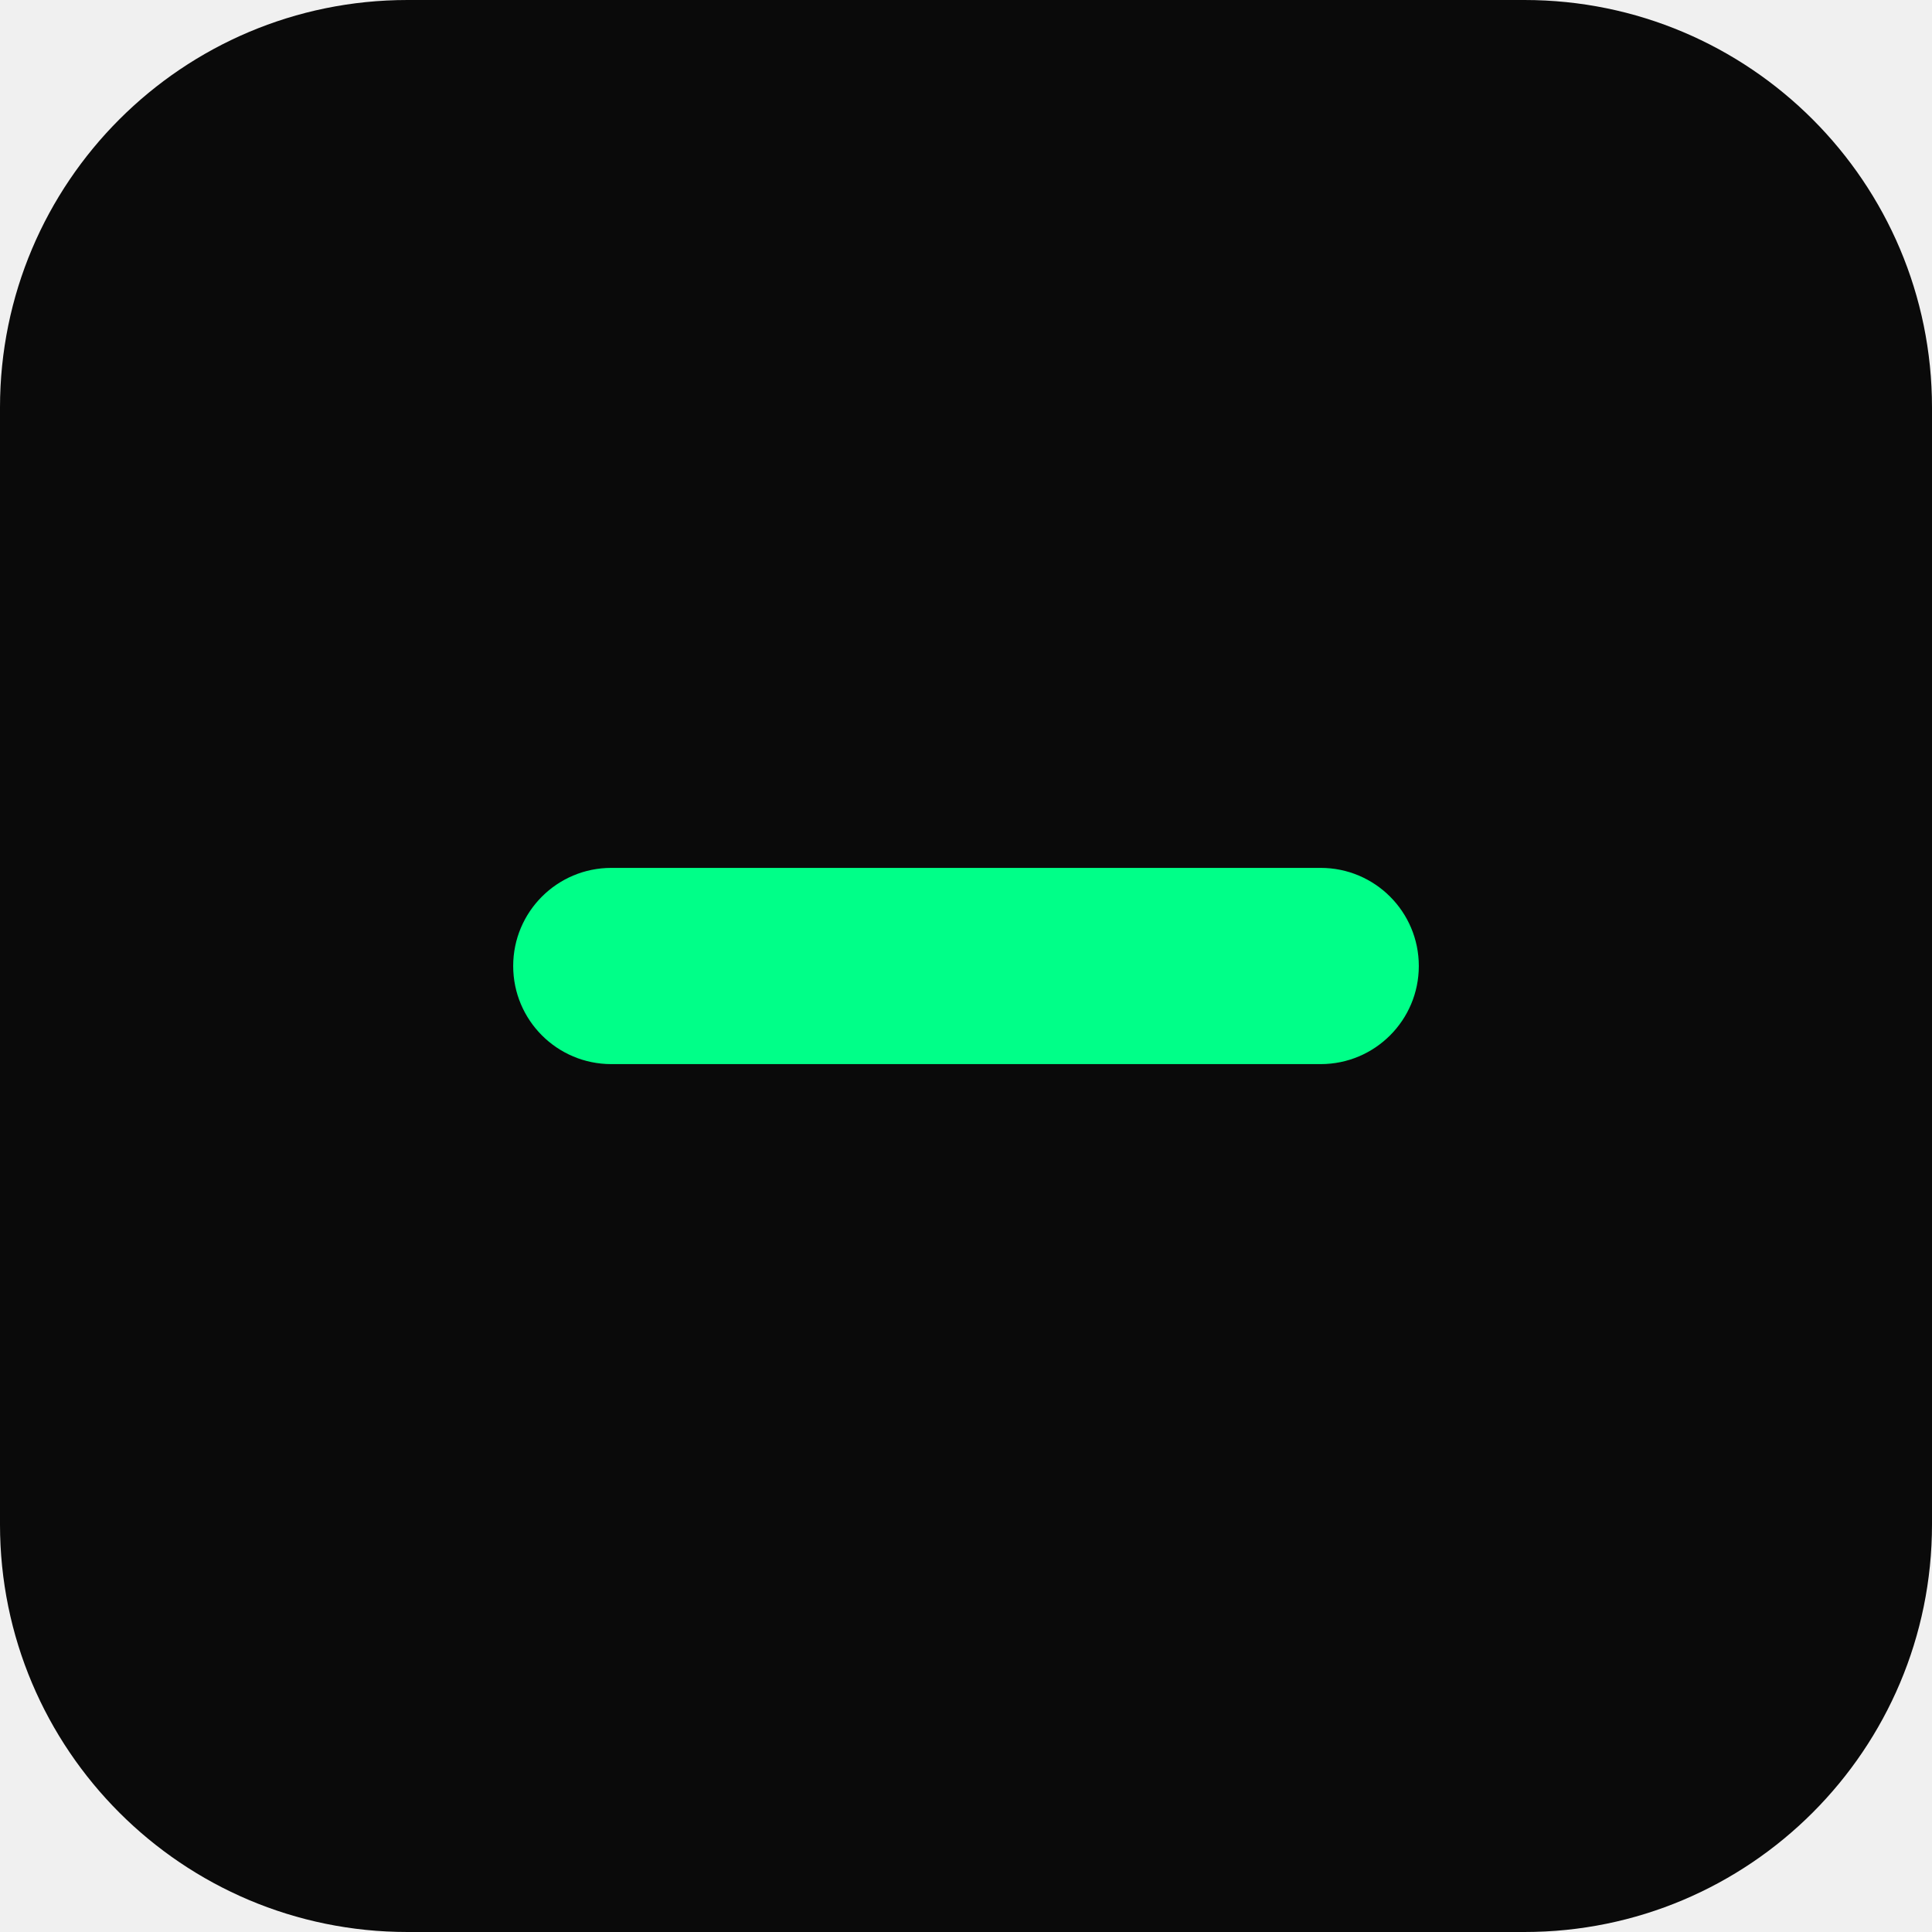
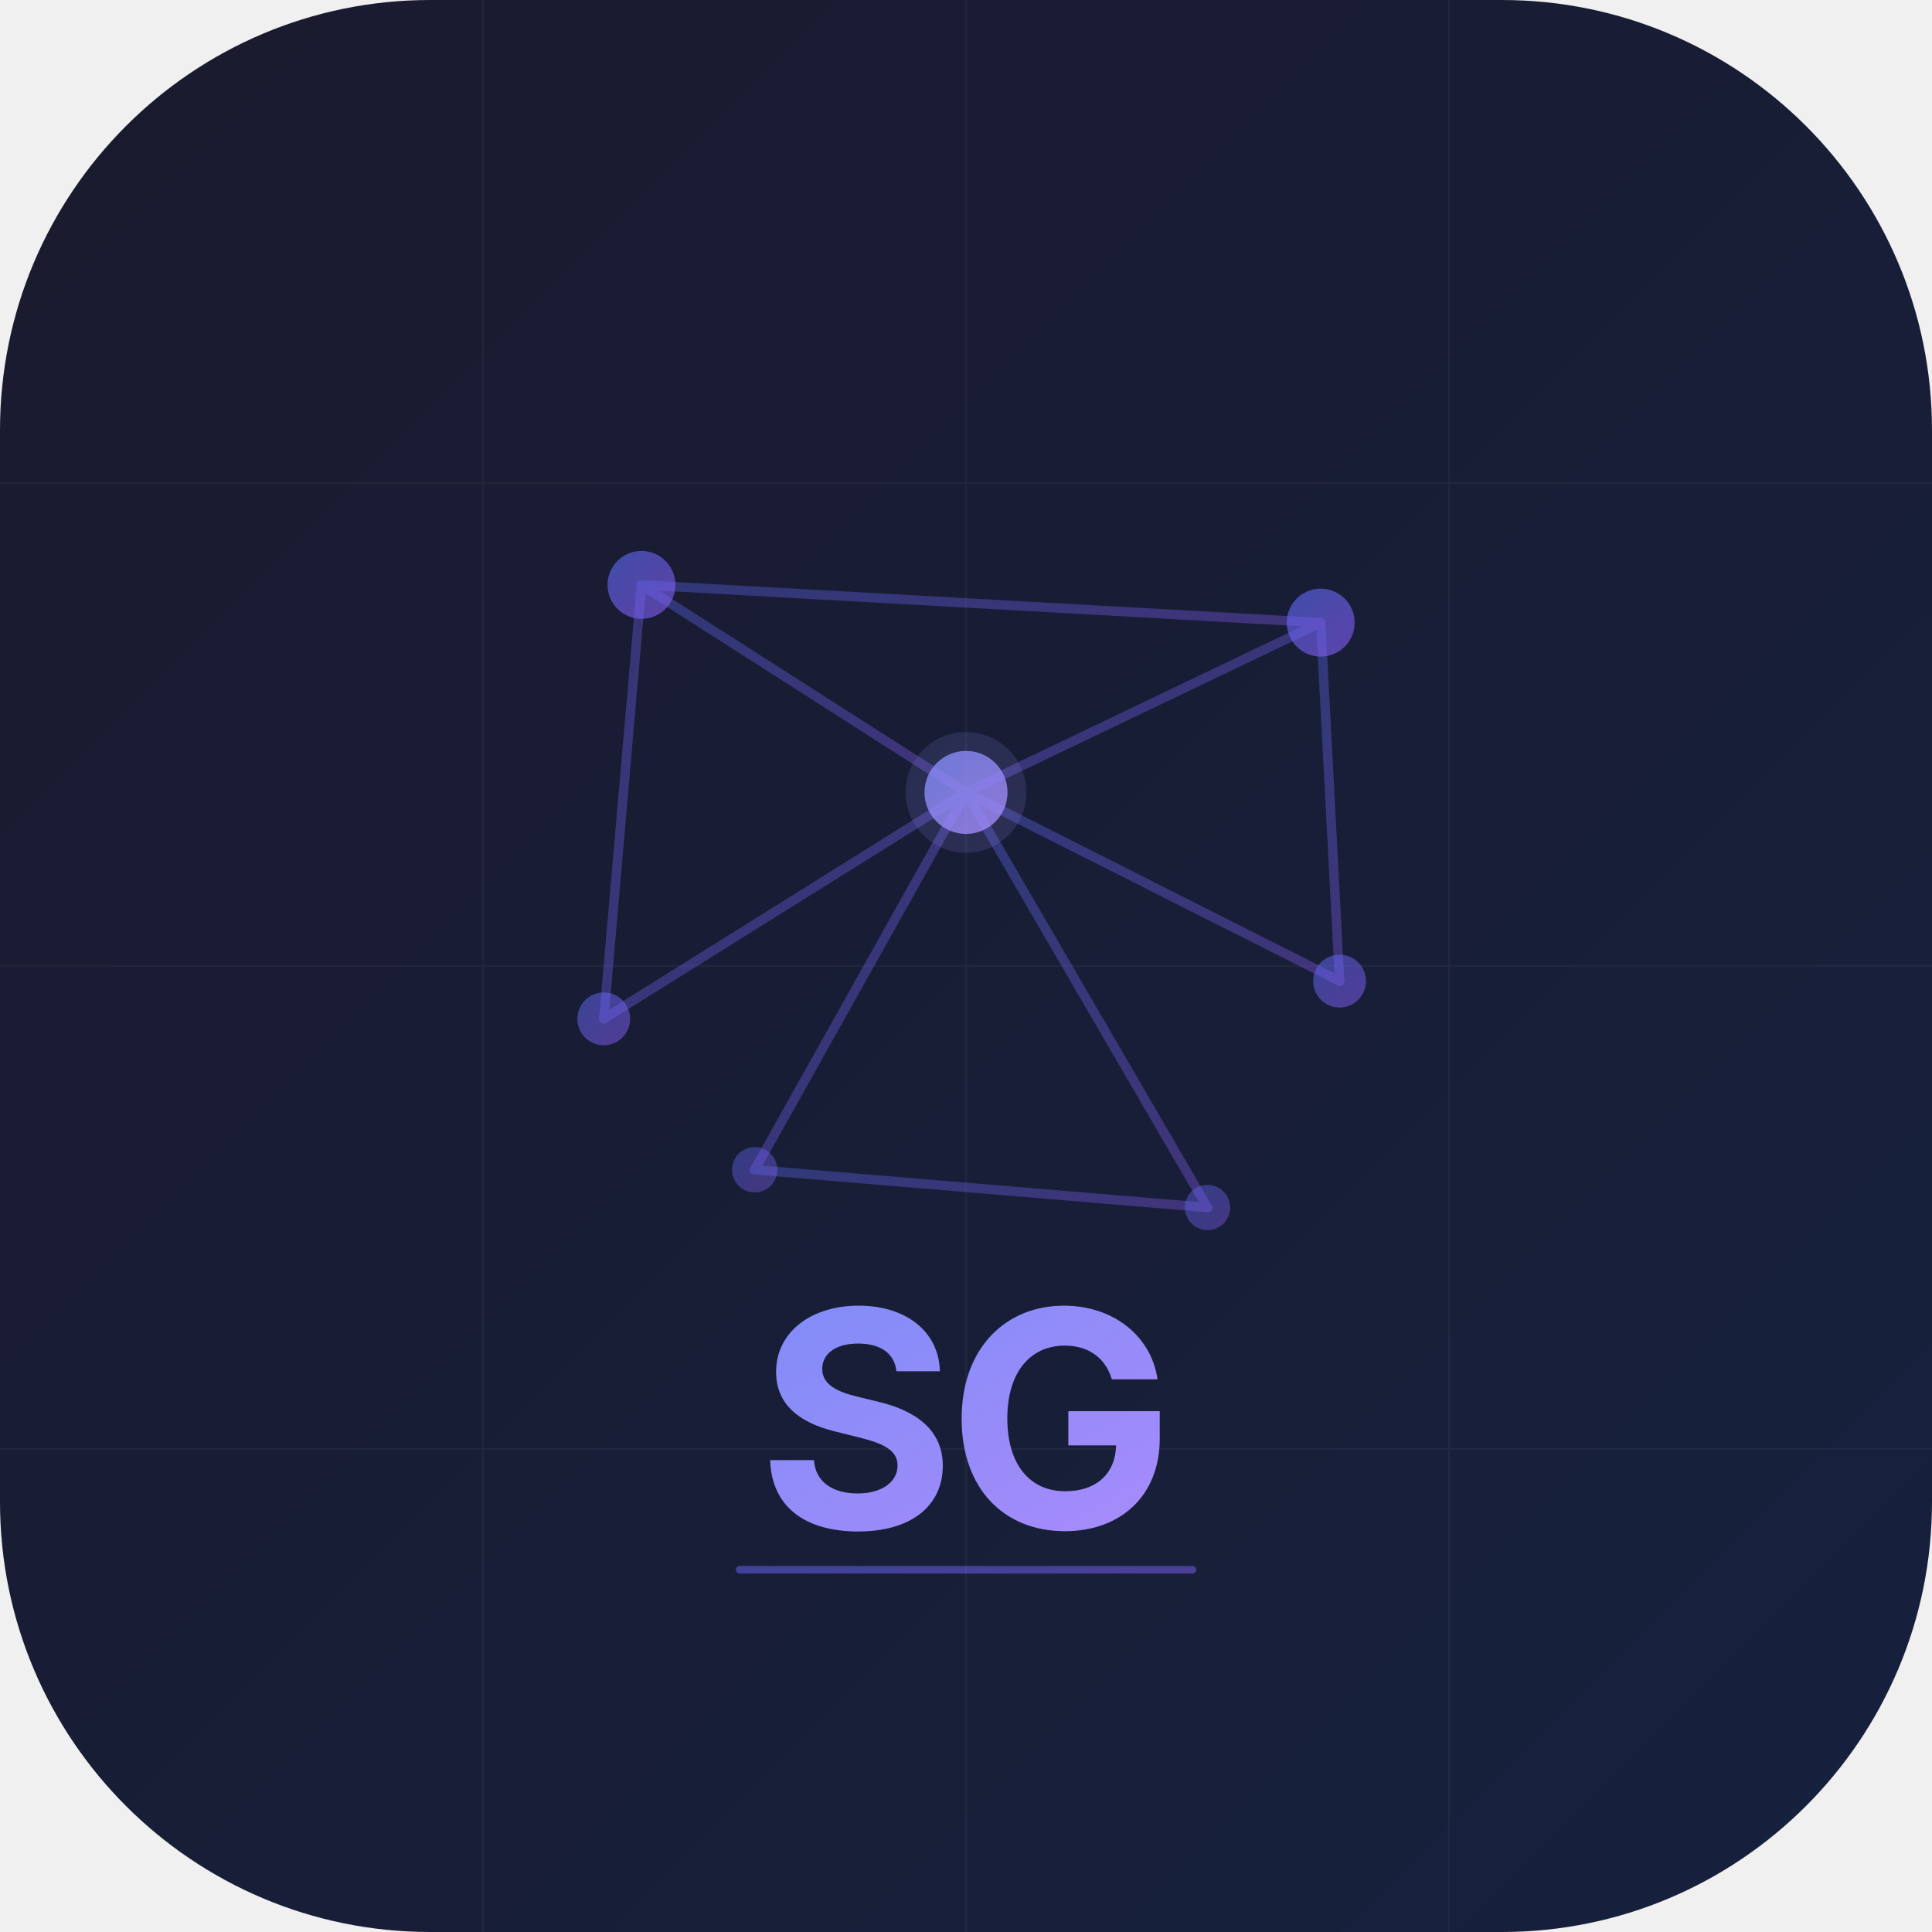
- <svg xmlns="http://www.w3.org/2000/svg" viewBox="0 0 512 512">
-   <rect width="512" height="512" rx="108" fill="#0a0a0a" />
-   <rect x="136" y="230" width="240" height="52" rx="26" fill="#00ff88" />
+ <svg xmlns="http://www.w3.org/2000/svg" viewBox="0 0 1024 1024" width="1024" height="1024">
+   <defs>
+     <linearGradient id="bg" x1="0%" y1="0%" x2="100%" y2="100%">
+       <stop offset="0%" stop-color="#1a1a2e" />
+       <stop offset="100%" stop-color="#16213e" />
+     </linearGradient>
+     <linearGradient id="accent" x1="0%" y1="0%" x2="100%" y2="100%">
+       <stop offset="0%" stop-color="#5b6cf7" />
+       <stop offset="100%" stop-color="#8b5cf6" />
+     </linearGradient>
+     <linearGradient id="glow" x1="0%" y1="0%" x2="100%" y2="100%">
+       <stop offset="0%" stop-color="#818cf8" />
+       <stop offset="100%" stop-color="#a78bfa" />
+     </linearGradient>
+   </defs>
+   <rect width="1024" height="1024" rx="228" fill="url(#bg)" />
+   <g opacity="0.04" stroke="#ffffff" stroke-width="1">
+     <line x1="256" y1="0" x2="256" y2="1024" />
+     <line x1="512" y1="0" x2="512" y2="1024" />
+     <line x1="768" y1="0" x2="768" y2="1024" />
+     <line x1="0" y1="256" x2="1024" y2="256" />
+     <line x1="0" y1="512" x2="1024" y2="512" />
+     <line x1="0" y1="768" x2="1024" y2="768" />
+   </g>
+   <g stroke="url(#accent)" stroke-width="5" opacity="0.35" stroke-linecap="round">
+     <line x1="512" y1="420" x2="340" y2="310" />
+     <line x1="512" y1="420" x2="700" y2="330" />
+     <line x1="512" y1="420" x2="320" y2="540" />
+     <line x1="512" y1="420" x2="710" y2="520" />
+     <line x1="512" y1="420" x2="400" y2="620" />
+     <line x1="512" y1="420" x2="640" y2="640" />
+     <line x1="340" y1="310" x2="320" y2="540" />
+     <line x1="700" y1="330" x2="710" y2="520" />
+     <line x1="400" y1="620" x2="640" y2="640" />
+     <line x1="340" y1="310" x2="700" y2="330" />
+   </g>
+   <circle cx="340" cy="310" r="18" fill="url(#accent)" opacity="0.6" />
+   <circle cx="700" cy="330" r="18" fill="url(#accent)" opacity="0.6" />
+   <circle cx="320" cy="540" r="14" fill="url(#accent)" opacity="0.5" />
+   <circle cx="710" cy="520" r="14" fill="url(#accent)" opacity="0.5" />
+   <circle cx="400" cy="620" r="12" fill="url(#accent)" opacity="0.4" />
+   <circle cx="640" cy="640" r="12" fill="url(#accent)" opacity="0.4" />
+   <circle cx="512" cy="420" r="32" fill="url(#glow)" opacity="0.15" />
+   <circle cx="512" cy="420" r="22" fill="url(#glow)" opacity="0.8" />
+   <text x="512" y="810" text-anchor="middle" font-family="-apple-system, BlinkMacSystemFont, 'SF Pro Display', 'Helvetica Neue', sans-serif" font-size="160" font-weight="700" letter-spacing="-4" fill="url(#glow)">SG</text>
+   <rect x="390" y="830" width="244" height="4" rx="2" fill="url(#accent)" opacity="0.5" />
</svg>
